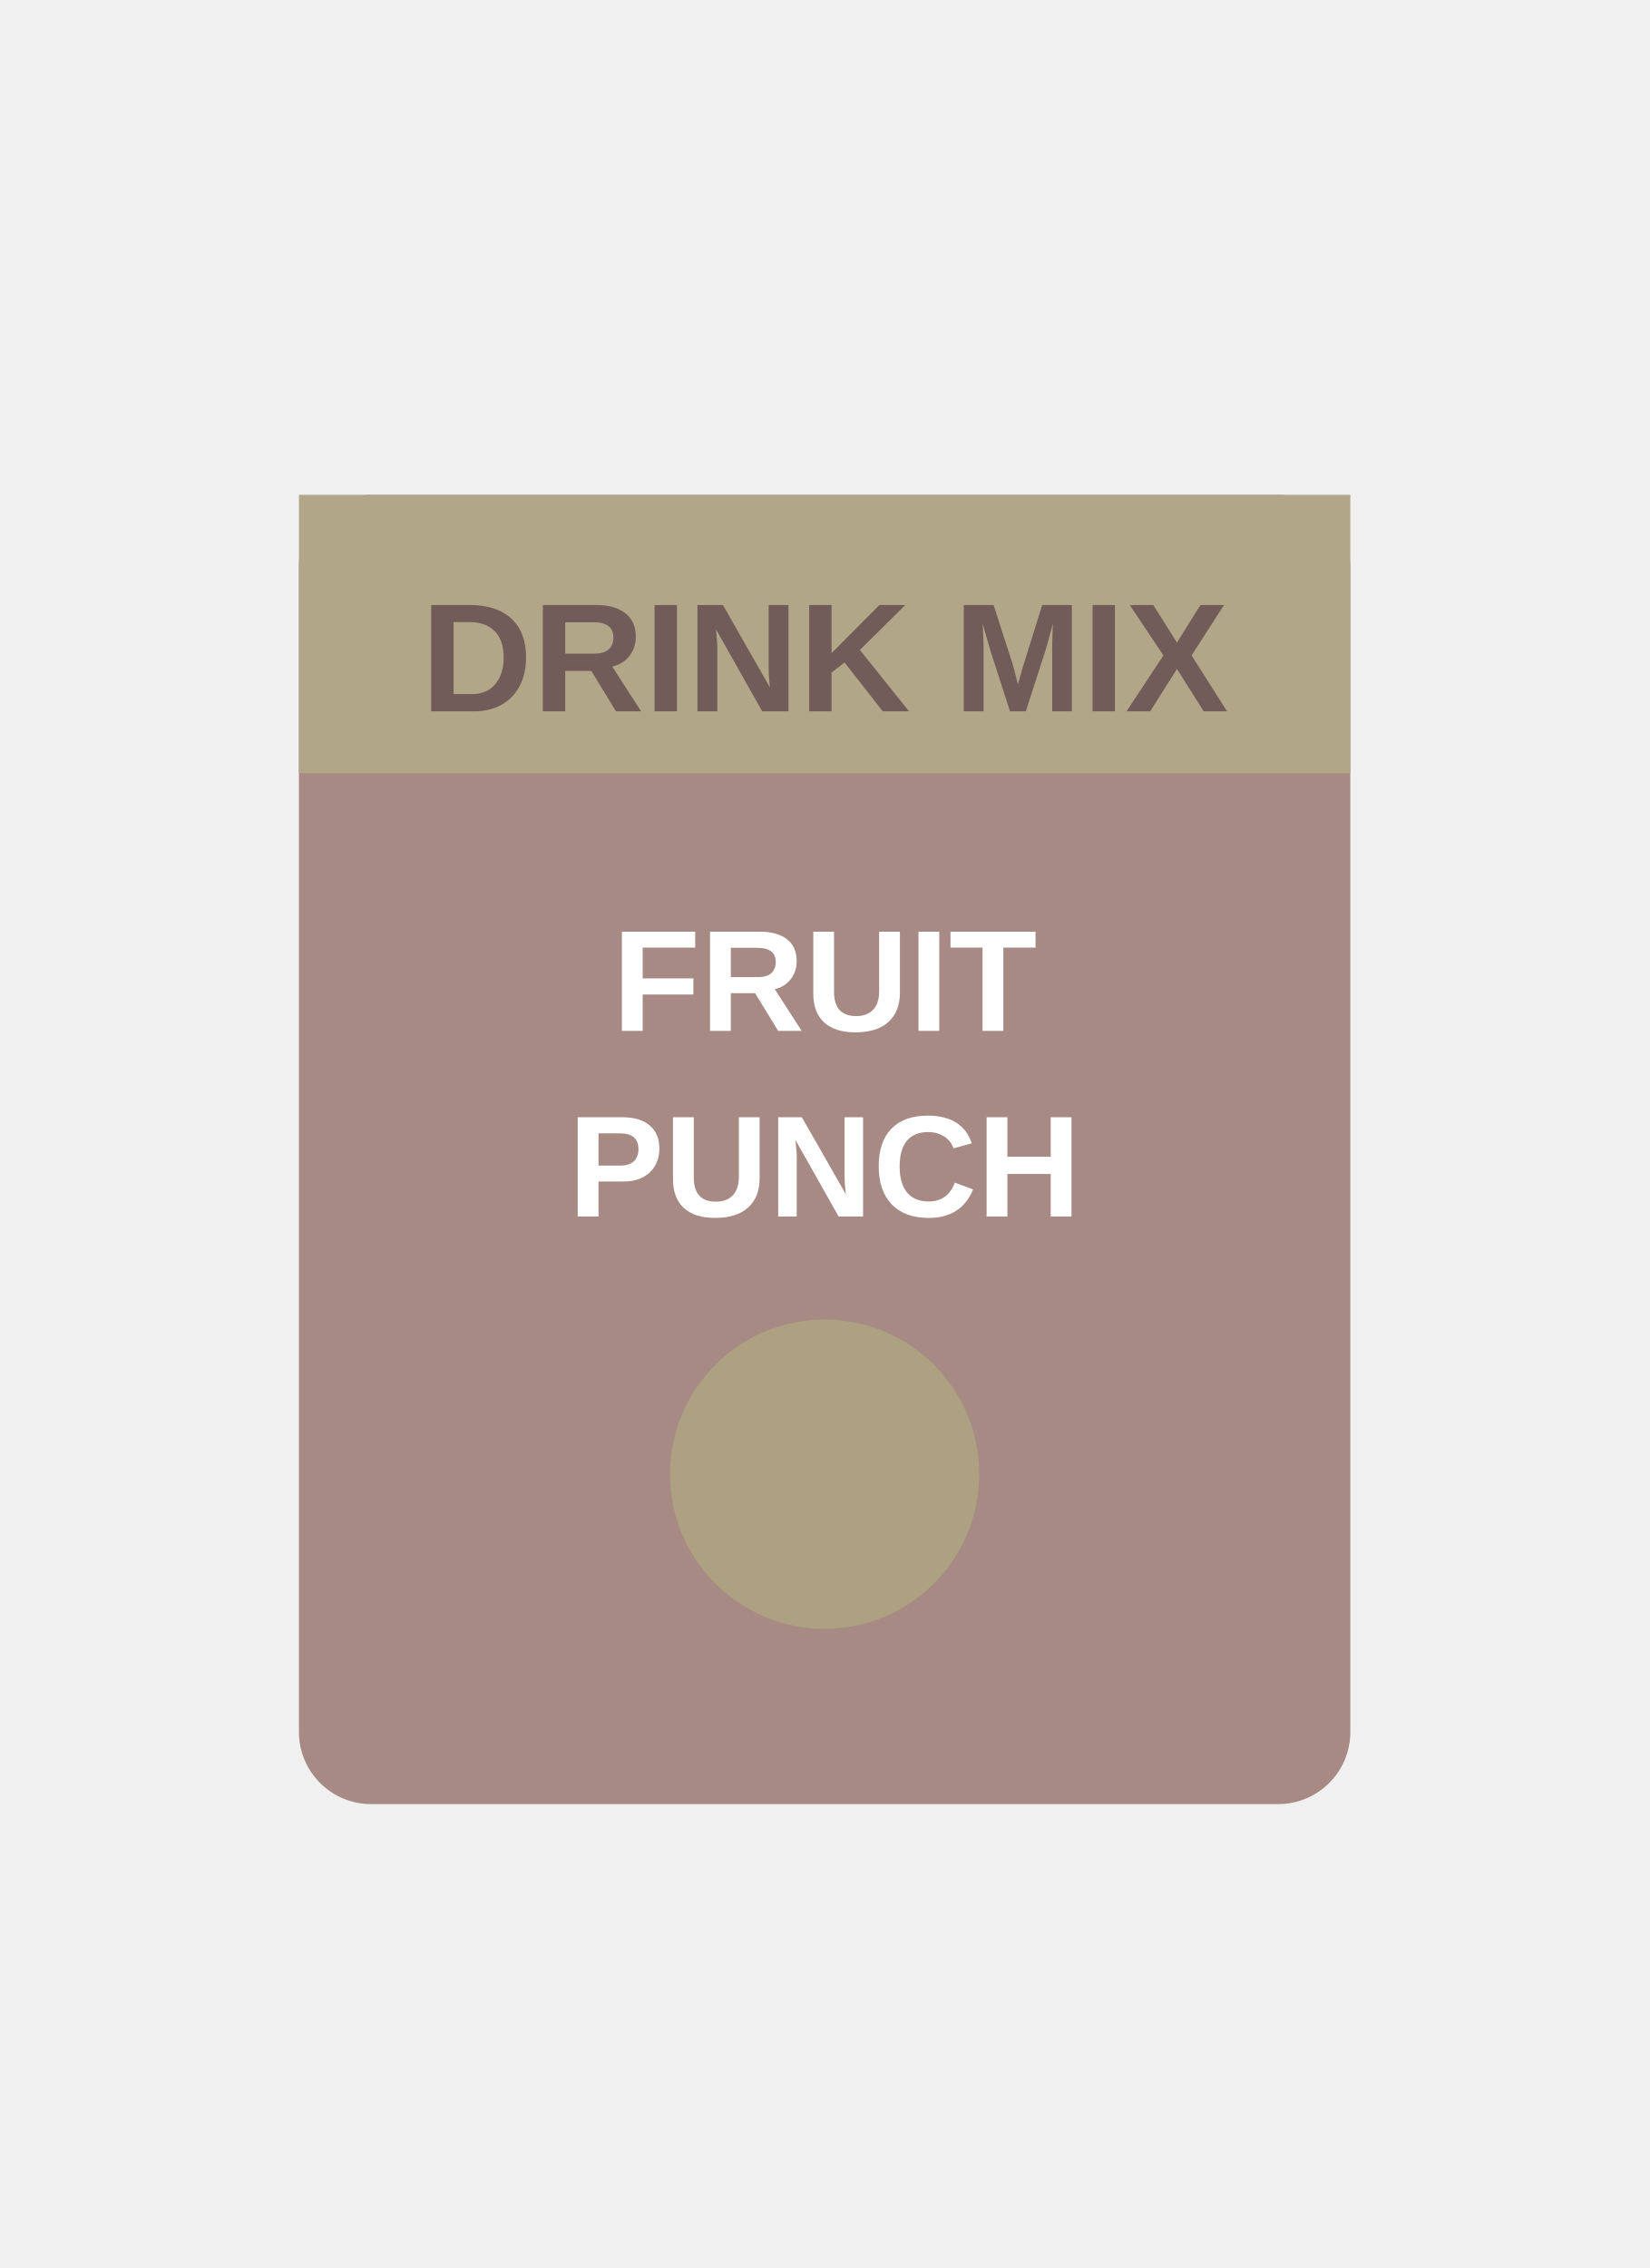
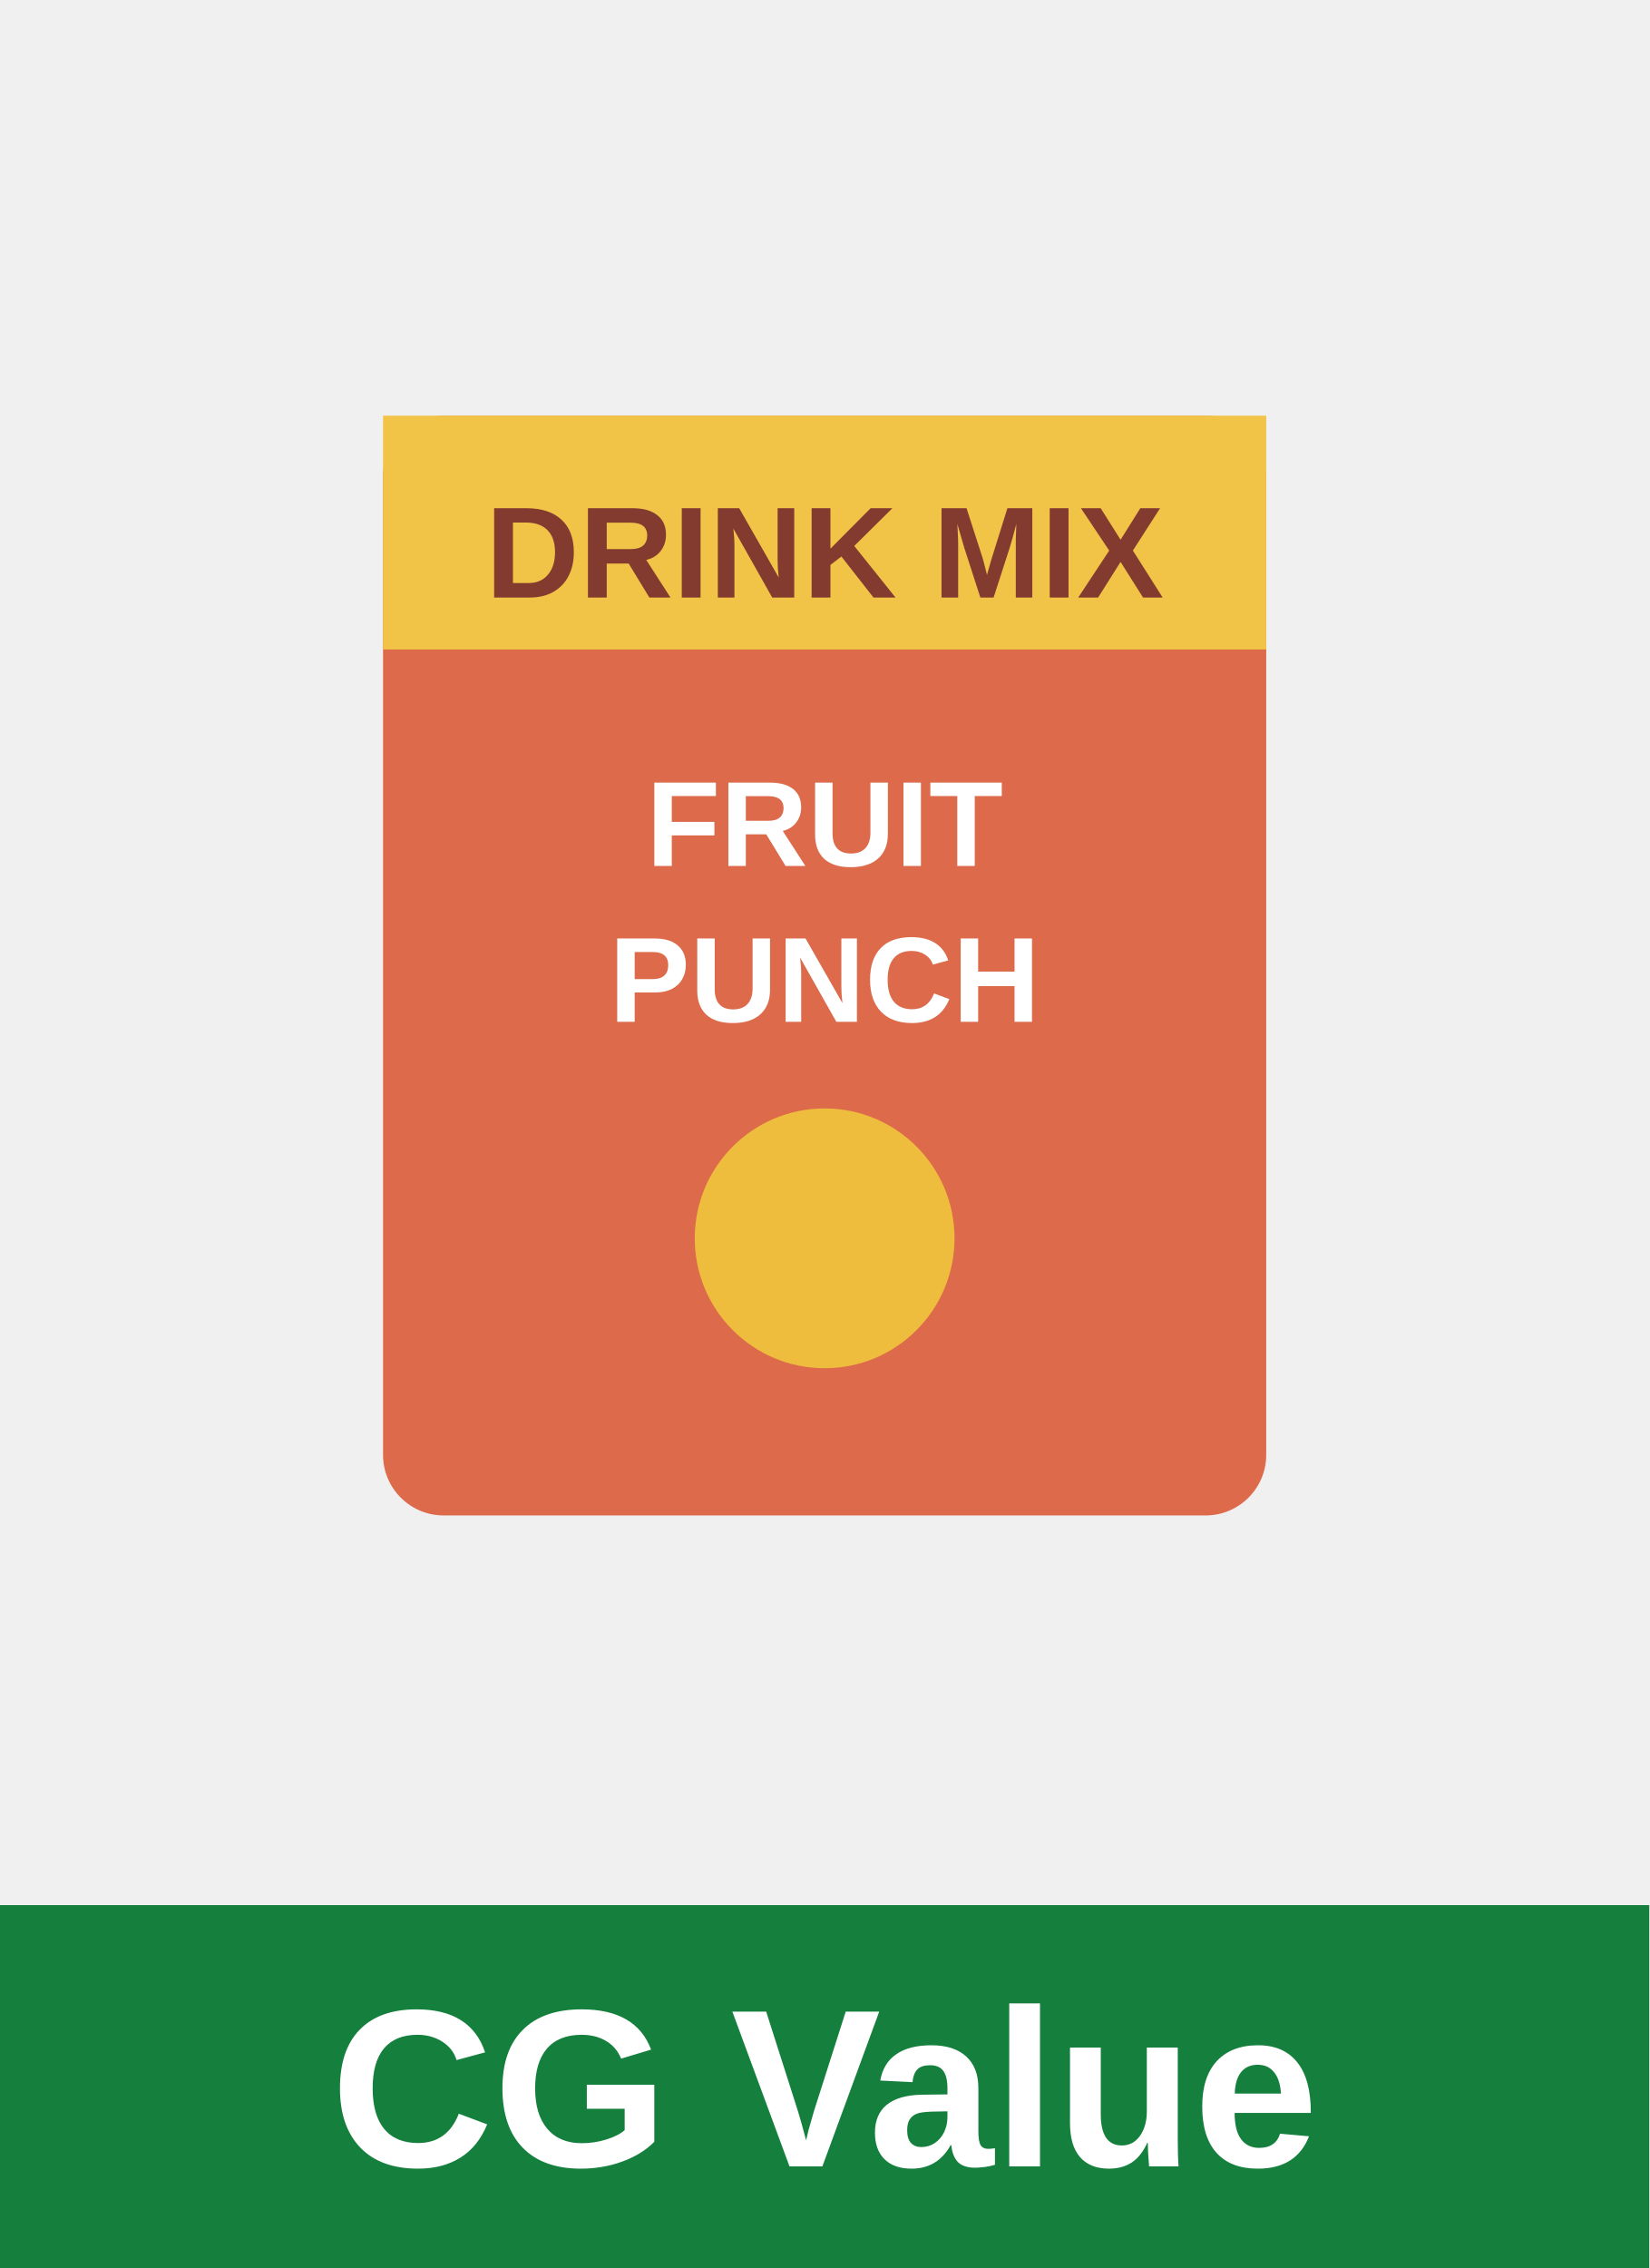
<svg xmlns="http://www.w3.org/2000/svg" viewBox="0 0 160 220">
-   <rect x="29" y="48" width="102" height="127" rx="7" fill="#a68a83" />
-   <path d="M29 48h102v27H29z" fill="#b1a687" />
-   <text x="80" y="69" text-anchor="middle" font-family="Arial" font-size="15" font-weight="700" fill="#715c59">DRINK MIX</text>
-   <text x="80" y="100" text-anchor="middle" font-family="Arial" font-size="14" font-weight="700" fill="#fff">FRUIT</text>
-   <text x="80" y="118" text-anchor="middle" font-family="Arial" font-size="14" font-weight="700" fill="#fff">PUNCH</text>
-   <circle cx="80" cy="143" r="15" fill="#ada181" />
+   <g transform="translate(80 0) scale(0.84) translate(-80 0)">
+     <rect x="29" y="48" width="102" height="127" rx="7" fill="#dc6a4b" />
+     <path d="M29 48h102v27H29z" fill="#f1c448" />
+     <text x="80" y="69" text-anchor="middle" font-family="Arial" font-size="15" font-weight="700" fill="#833b30">DRINK MIX</text>
+     <text x="80" y="100" text-anchor="middle" font-family="Arial" font-size="14" font-weight="700" fill="#fff">FRUIT</text>
+     <text x="80" y="118" text-anchor="middle" font-family="Arial" font-size="14" font-weight="700" fill="#fff">PUNCH</text>
+     <circle cx="80" cy="143" r="15" fill="#efbd3e" />
+   </g>
+   <g>
+     <rect x="0" y="184.8" width="160" height="35.2" fill="#15803d" />
+     <text x="80" y="210.144" text-anchor="middle" font-family="Arial,Helvetica,sans-serif" font-weight="bold" font-size="21.824" fill="#ffffff">CG Value</text>
+   </g>
</svg>
